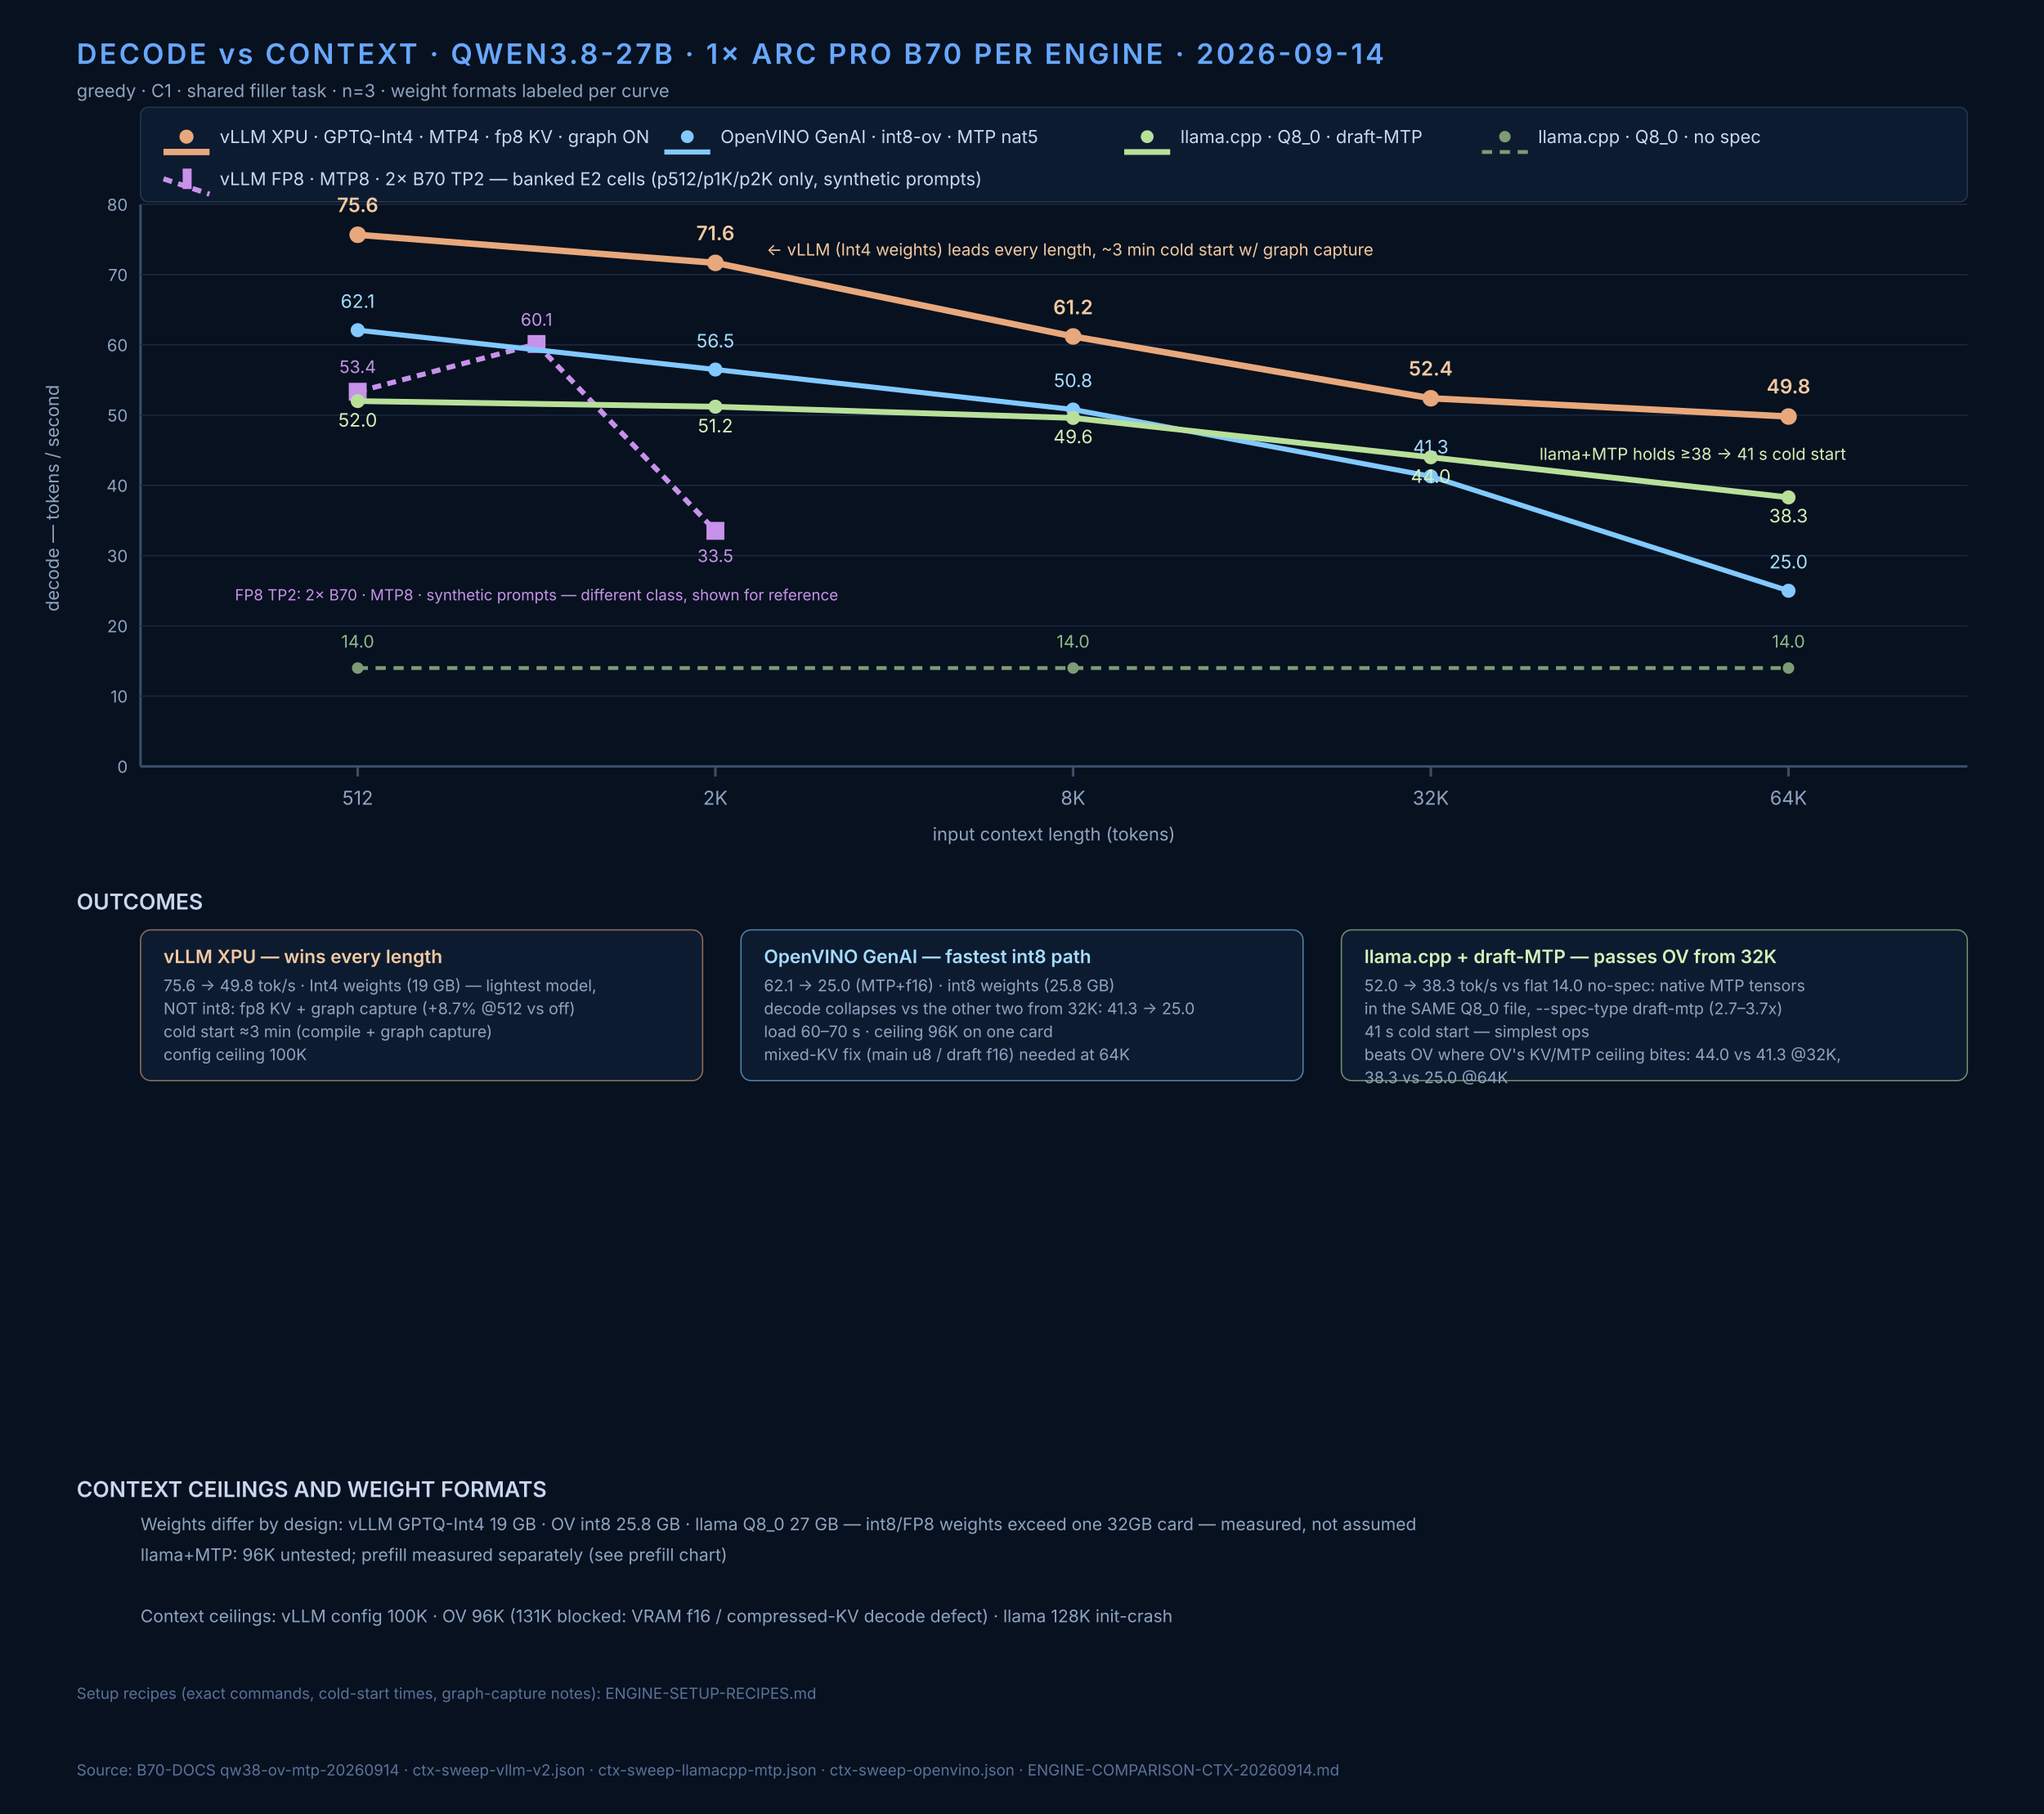
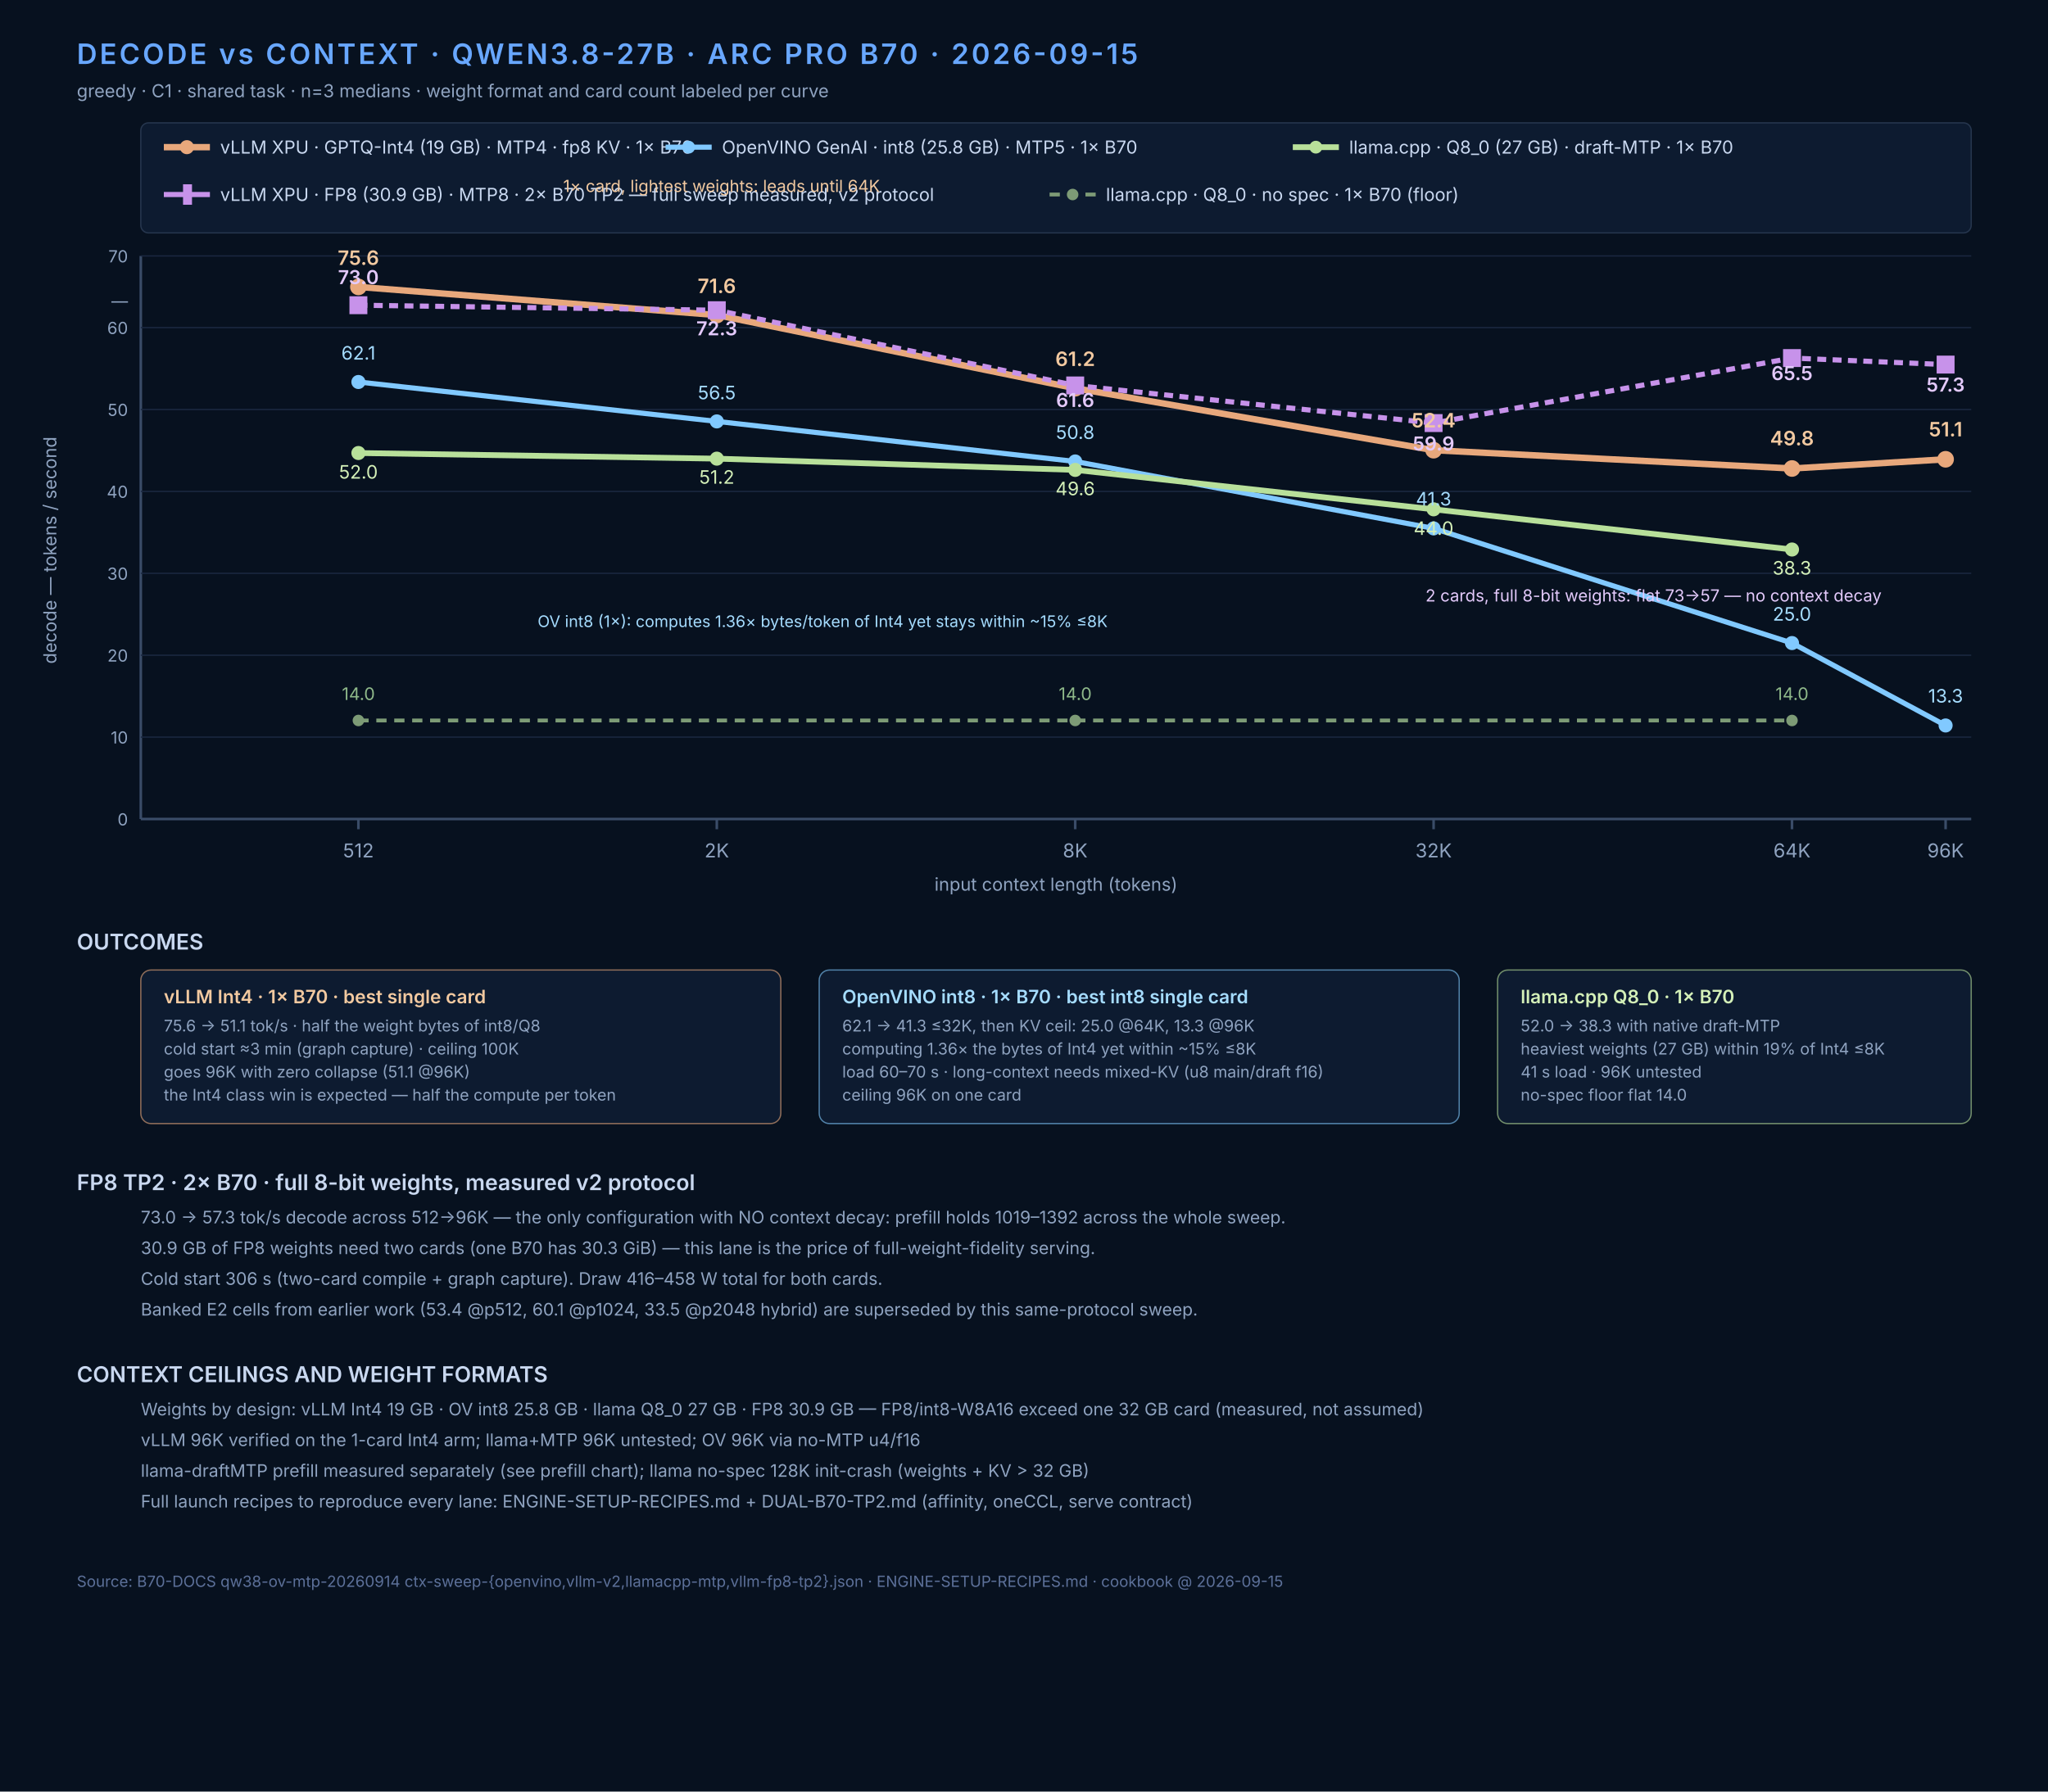
- <svg xmlns="http://www.w3.org/2000/svg" viewBox="0 0 1600 1420" width="1600" height="1420" role="img" aria-labelledby="t d">
-   <rect width="1600" height="1460" fill="#07111f" />
-   <text x="60" y="50" fill="#68a7ff" font-size="22" font-weight="600" font-family="Segoe UI, Inter, sans-serif" letter-spacing="2">DECODE vs CONTEXT · QWEN3.8-27B · 1× ARC PRO B70 PER ENGINE · 2026-09-14</text>
-   <text x="60" y="76" fill="#8fa3c0" font-size="14" font-family="Segoe UI, Inter, sans-serif">greedy · C1 · shared filler task · n=3 · weight formats labeled per curve</text>
-   <rect x="110" y="84" width="1430" height="74" rx="6" fill="#0d1b30" stroke="#26364e" />
+ <svg xmlns="http://www.w3.org/2000/svg" viewBox="0 0 1600 1400" width="1600" height="1400" role="img" aria-labelledby="t d">
+   <rect width="1600" height="1400" fill="#07111f" />
+   <text x="60" y="50" fill="#68a7ff" font-size="22" font-weight="600" font-family="Segoe UI, Inter, sans-serif" letter-spacing="2">DECODE vs CONTEXT · QWEN3.8-27B · ARC PRO B70 · 2026-09-15</text>
+   <text x="60" y="76" fill="#8fa3c0" font-size="14" font-family="Segoe UI, Inter, sans-serif">greedy · C1 · shared task · n=3 medians · weight format and card count labeled per curve</text>
+   <rect x="110" y="96" width="1430" height="86" rx="6" fill="#0d1b30" stroke="#26364e" />
  <g font-size="14" font-family="Segoe UI, Inter, sans-serif">
-     <line x1="128" y1="119" x2="164" y2="119" stroke="#e8a87c" stroke-width="5" />
-     <circle cx="146" cy="107" r="5.5" fill="#e8a87c" />
-     <text x="172" y="112" fill="#c9d8f0">vLLM XPU · GPTQ-Int4 · MTP4 · fp8 KV · graph ON</text>
-     <line x1="520" y1="119" x2="556" y2="119" stroke="#81c9ff" stroke-width="4" />
-     <circle cx="538" cy="107" r="5" fill="#81c9ff" />
-     <text x="564" y="112" fill="#c9d8f0">OpenVINO GenAI · int8-ov · MTP nat5</text>
-     <line x1="880" y1="119" x2="916" y2="119" stroke="#b8e09a" stroke-width="4.5" />
-     <circle cx="898" cy="107" r="5" fill="#b8e09a" />
-     <text x="924" y="112" fill="#c9d8f0">llama.cpp · Q8_0 · draft-MTP</text>
-     <line x1="1160" y1="119" x2="1196" y2="119" stroke="#7d9b76" stroke-width="3" stroke-dasharray="8,6" />
-     <circle cx="1178" cy="107" r="4.5" fill="#7d9b76" />
-     <text x="1204" y="112" fill="#c9d8f0">llama.cpp · Q8_0 · no spec</text>
-     <line x1="128" y1="140" x2="164" y2="152" stroke="#c792ea" stroke-width="4" stroke-dasharray="7,5" />
-     <rect x="143" y="132" width="7" height="16" fill="#c792ea" />
-     <text x="172" y="145" fill="#c9d8f0">vLLM FP8 · MTP8 · 2× B70 TP2 — banked E2 cells (p512/p1K/p2K only, synthetic prompts)</text>
+     <line x1="128" y1="115" x2="164" y2="115" stroke="#e8a87c" stroke-width="5" />
+     <circle cx="146" cy="115" r="5.5" fill="#e8a87c" />
+     <text x="172" y="120" fill="#c9d8f0">vLLM XPU · GPTQ-Int4 (19 GB) · MTP4 · fp8 KV · 1× B70</text>
+     <line x1="520" y1="115" x2="556" y2="115" stroke="#81c9ff" stroke-width="4" />
+     <circle cx="538" cy="115" r="5" fill="#81c9ff" />
+     <text x="564" y="120" fill="#c9d8f0">OpenVINO GenAI · int8 (25.8 GB) · MTP5 · 1× B70</text>
+     <line x1="1010" y1="115" x2="1046" y2="115" stroke="#b8e09a" stroke-width="4.5" />
+     <circle cx="1028" cy="115" r="5" fill="#b8e09a" />
+     <text x="1054" y="120" fill="#c9d8f0">llama.cpp · Q8_0 (27 GB) · draft-MTP · 1× B70</text>
+     <line x1="128" y1="152" x2="164" y2="152" stroke="#c792ea" stroke-width="4" />
+     <rect x="143" y="144" width="7" height="16" fill="#c792ea" />
+     <text x="172" y="157" fill="#c9d8f0">vLLM XPU · FP8 (30.9 GB) · MTP8 · 2× B70 TP2 — full sweep measured, v2 protocol</text>
+     <line x1="820" y1="152" x2="856" y2="152" stroke="#7d9b76" stroke-width="3" stroke-dasharray="8,6" />
+     <circle cx="838" cy="152" r="4.5" fill="#7d9b76" />
+     <text x="864" y="157" fill="#c9d8f0">llama.cpp · Q8_0 · no spec · 1× B70 (floor)</text>
  </g>
-   <line x1="110" y1="600" x2="1540" y2="600" stroke="#3a4c68" stroke-width="2" />
-   <line x1="110" y1="160" x2="110" y2="600" stroke="#3a4c68" stroke-width="2" />
+   <line x1="110" y1="640" x2="1540" y2="640" stroke="#3a4c68" stroke-width="2" />
+   <line x1="110" y1="200" x2="110" y2="640" stroke="#3a4c68" stroke-width="2" />
  <g stroke="#1a2740" stroke-width="1">
-     <line x1="110" y1="545" x2="1540" y2="545" />
-     <line x1="110" y1="490" x2="1540" y2="490" />
-     <line x1="110" y1="435" x2="1540" y2="435" />
-     <line x1="110" y1="380" x2="1540" y2="380" />
-     <line x1="110" y1="325" x2="1540" y2="325" />
-     <line x1="110" y1="270" x2="1540" y2="270" />
-     <line x1="110" y1="215" x2="1540" y2="215" />
-     <line x1="110" y1="160" x2="1540" y2="160" />
+     <line x1="110" y1="576" x2="1540" y2="576" />
+     <line x1="110" y1="512" x2="1540" y2="512" />
+     <line x1="110" y1="448" x2="1540" y2="448" />
+     <line x1="110" y1="384" x2="1540" y2="384" />
+     <line x1="110" y1="320" x2="1540" y2="320" />
+     <line x1="110" y1="256" x2="1540" y2="256" />
+     <line x1="110" y1="200" x2="1540" y2="200" />
  </g>
  <g fill="#8fa3c0" font-size="13" font-family="Segoe UI, Inter, sans-serif" text-anchor="end">
-     <text x="100" y="605">0</text>
-     <text x="100" y="550">10</text>
-     <text x="100" y="495">20</text>
-     <text x="100" y="440">30</text>
-     <text x="100" y="385">40</text>
-     <text x="100" y="330">50</text>
-     <text x="100" y="275">60</text>
-     <text x="100" y="220">70</text>
-     <text x="100" y="165">80</text>
+     <text x="100" y="645">0</text>
+     <text x="100" y="581">10</text>
+     <text x="100" y="517">20</text>
+     <text x="100" y="453">30</text>
+     <text x="100" y="389">40</text>
+     <text x="100" y="325">50</text>
+     <text x="100" y="261">60</text>
+     <text x="100" y="205">70</text>
+     <text x="100" y="240">—</text>
  </g>
-   <text x="46" y="390" fill="#8fa3c0" font-size="14" font-family="Segoe UI, Inter, sans-serif" transform="rotate(-90 46 390)" text-anchor="middle">decode — tokens / second</text>
+   <text x="44" y="430" fill="#8fa3c0" font-size="14" font-family="Segoe UI, Inter, sans-serif" transform="rotate(-90 44 430)" text-anchor="middle">decode — tokens / second</text>
  <g stroke="#3a4c68" stroke-width="2">
-     <line x1="280" y1="600" x2="280" y2="608" />
-     <line x1="560" y1="600" x2="560" y2="608" />
-     <line x1="840" y1="600" x2="840" y2="608" />
-     <line x1="1120" y1="600" x2="1120" y2="608" />
-     <line x1="1400" y1="600" x2="1400" y2="608" />
+     <line x1="280" y1="640" x2="280" y2="648" />
+     <line x1="560" y1="640" x2="560" y2="648" />
+     <line x1="840" y1="640" x2="840" y2="648" />
+     <line x1="1120" y1="640" x2="1120" y2="648" />
+     <line x1="1400" y1="640" x2="1400" y2="648" />
+     <line x1="1520" y1="640" x2="1520" y2="648" />
  </g>
  <g fill="#8fa3c0" font-size="15" font-family="Segoe UI, Inter, sans-serif" text-anchor="middle">
-     <text x="280" y="630">512</text>
-     <text x="560" y="630">2K</text>
-     <text x="840" y="630">8K</text>
-     <text x="1120" y="630">32K</text>
-     <text x="1400" y="630">64K</text>
+     <text x="280" y="670">512</text>
+     <text x="560" y="670">2K</text>
+     <text x="840" y="670">8K</text>
+     <text x="1120" y="670">32K</text>
+     <text x="1400" y="670">64K</text>
+     <text x="1520" y="670">96K</text>
  </g>
-   <text x="825" y="658" fill="#8fa3c0" font-size="14" font-family="Segoe UI, Inter, sans-serif" text-anchor="middle">input context length (tokens)</text>
-   <polyline points="280,306.7 420,269.3 560,415.6" fill="none" stroke="#c792ea" stroke-width="4" stroke-dasharray="7,5" />
+   <text x="825" y="696" fill="#8fa3c0" font-size="14" font-family="Segoe UI, Inter, sans-serif" text-anchor="middle">input context length (tokens)</text>
+   <polyline points="280,224.2 560,246.2 840,303.4 1120,351.8 1400,366.1 1520,358.9" fill="none" stroke="#e8a87c" stroke-width="5" />
+   <g fill="#e8a87c">
+     <circle cx="280" cy="224.2" r="6.5" />
+     <circle cx="560" cy="246.2" r="6.5" />
+     <circle cx="840" cy="303.4" r="6.5" />
+     <circle cx="1120" cy="351.8" r="6.5" />
+     <circle cx="1400" cy="366.1" r="6.5" />
+     <circle cx="1520" cy="358.9" r="6.5" />
+   </g>
+   <polyline points="280,298.5 560,329.3 840,360.6 1120,412.9 1400,502.5 1520,566.9" fill="none" stroke="#81c9ff" stroke-width="4" />
+   <g fill="#81c9ff">
+     <circle cx="280" cy="298.5" r="5.5" />
+     <circle cx="560" cy="329.3" r="5.5" />
+     <circle cx="840" cy="360.6" r="5.5" />
+     <circle cx="1120" cy="412.9" r="5.5" />
+     <circle cx="1400" cy="502.5" r="5.5" />
+     <circle cx="1520" cy="566.9" r="5.5" />
+   </g>
+   <polyline points="280,354 560,358.4 840,367.2 1120,398 1400,429.4" fill="none" stroke="#b8e09a" stroke-width="4.5" />
+   <g fill="#b8e09a">
+     <circle cx="280" cy="354" r="5.5" />
+     <circle cx="560" cy="358.4" r="5.5" />
+     <circle cx="840" cy="367.2" r="5.5" />
+     <circle cx="1120" cy="398" r="5.5" />
+     <circle cx="1400" cy="429.4" r="5.5" />
+   </g>
+   <polyline points="280,563 560,563 840,563 1120,563 1400,563" fill="none" stroke="#7d9b76" stroke-width="3" stroke-dasharray="8,6" />
+   <g fill="#7d9b76">
+     <circle cx="280" cy="563" r="4.5" />
+     <circle cx="840" cy="563" r="4.5" />
+     <circle cx="1400" cy="563" r="4.5" />
+   </g>
+   <polyline points="280,238.5 560,242.4 840,301.2 1120,330.6 1400,279.8 1520,284.9" fill="none" stroke="#c792ea" stroke-width="4" stroke-dasharray="7,5" />
  <g fill="#c792ea">
-     <rect x="273" y="299.7" width="14" height="14" />
-     <rect x="413" y="262.3" width="14" height="14" />
-     <rect x="553" y="408.6" width="14" height="14" />
-   </g>
-   <g fill="#c792ea" font-size="13.5" font-family="Segoe UI, Inter, sans-serif" text-anchor="middle">
-     <text x="280" y="292">53.4</text>
-     <text x="420" y="255">60.1</text>
-     <text x="560" y="440">33.5</text>
-   </g>
-   <text x="420" y="470" fill="#c792ea" font-size="12" font-family="Segoe UI, Inter, sans-serif" text-anchor="middle">FP8 TP2: 2× B70 · MTP8 · synthetic prompts — different class, shown for reference</text>
-   <polyline points="280,183.8 560,205.8 840,263.4 1120,311.8 1400,326.1" fill="none" stroke="#e8a87c" stroke-width="5" />
-   <g fill="#e8a87c">
-     <circle cx="280" cy="183.8" r="6.5" />
-     <circle cx="560" cy="205.8" r="6.5" />
-     <circle cx="840" cy="263.4" r="6.5" />
-     <circle cx="1120" cy="311.8" r="6.5" />
-     <circle cx="1400" cy="326.1" r="6.5" />
-   </g>
-   <polyline points="280,258.5 560,289.3 840,320.6 1120,372.9 1400,462.5" fill="none" stroke="#81c9ff" stroke-width="4" />
-   <g fill="#81c9ff">
-     <circle cx="280" cy="258.5" r="5.5" />
-     <circle cx="560" cy="289.3" r="5.5" />
-     <circle cx="840" cy="320.6" r="5.5" />
-     <circle cx="1120" cy="372.9" r="5.5" />
-     <circle cx="1400" cy="462.5" r="5.5" />
-   </g>
-   <polyline points="280,314 560,318.4 840,327.2 1120,358 1400,389.4" fill="none" stroke="#b8e09a" stroke-width="4.5" />
-   <g fill="#b8e09a">
-     <circle cx="280" cy="314" r="5.5" />
-     <circle cx="560" cy="318.4" r="5.5" />
-     <circle cx="840" cy="327.2" r="5.5" />
-     <circle cx="1120" cy="358" r="5.5" />
-     <circle cx="1400" cy="389.4" r="5.5" />
-   </g>
-   <polyline points="280,523 560,523 840,523 1120,523 1400,523" fill="none" stroke="#7d9b76" stroke-width="3" stroke-dasharray="8,6" />
-   <g fill="#7d9b76">
-     <circle cx="280" cy="523" r="4.5" />
-     <circle cx="840" cy="523" r="4.5" />
-     <circle cx="1400" cy="523" r="4.5" />
+     <rect x="273" y="231.5" width="14" height="14" />
+     <rect x="553" y="235.4" width="14" height="14" />
+     <rect x="833" y="294.2" width="14" height="14" />
+     <rect x="1113" y="323.6" width="14" height="14" />
+     <rect x="1393" y="272.8" width="14" height="14" />
+     <rect x="1513" y="277.9" width="14" height="14" />
  </g>
  <g fill="#f2c9a0" font-size="15.5" font-weight="600" font-family="Segoe UI, Inter, sans-serif" text-anchor="middle">
-     <text x="280" y="166">75.6</text>
-     <text x="560" y="188">71.6</text>
-     <text x="840" y="246">61.2</text>
-     <text x="1120" y="294">52.4</text>
-     <text x="1400" y="308">49.8</text>
+     <text x="280" y="207">75.6</text>
+     <text x="560" y="229">71.6</text>
+     <text x="840" y="286">61.2</text>
+     <text x="1120" y="334">52.4</text>
+     <text x="1400" y="348">49.8</text>
+     <text x="1520" y="341">51.1</text>
  </g>
  <g fill="#a5dcff" font-size="14.5" font-family="Segoe UI, Inter, sans-serif" text-anchor="middle">
-     <text x="280" y="241">62.1</text>
-     <text x="560" y="272">56.5</text>
-     <text x="840" y="303">50.8</text>
-     <text x="1120" y="355">41.3</text>
-     <text x="1400" y="445">25.0</text>
+     <text x="280" y="281">62.1</text>
+     <text x="560" y="312">56.5</text>
+     <text x="840" y="343">50.8</text>
+     <text x="1120" y="395">41.3</text>
+     <text x="1400" y="485">25.0</text>
+     <text x="1520" y="549">13.3</text>
  </g>
  <g fill="#d4f0b8" font-size="14.5" font-family="Segoe UI, Inter, sans-serif" text-anchor="middle">
-     <text x="280" y="334">52.0</text>
-     <text x="560" y="338.5">51.2</text>
-     <text x="840" y="347">49.6</text>
-     <text x="1120" y="378">44.0</text>
-     <text x="1400" y="409">38.3</text>
+     <text x="280" y="374">52.0</text>
+     <text x="560" y="378">51.2</text>
+     <text x="840" y="387">49.6</text>
+     <text x="1120" y="418">44.0</text>
+     <text x="1400" y="449">38.3</text>
  </g>
  <g fill="#8fb98a" font-size="13.5" font-family="Segoe UI, Inter, sans-serif" text-anchor="middle">
-     <text x="280" y="507">14.0</text>
-     <text x="840" y="507">14.0</text>
-     <text x="1400" y="507">14.0</text>
+     <text x="280" y="547">14.0</text>
+     <text x="840" y="547">14.0</text>
+     <text x="1400" y="547">14.0</text>
  </g>
-   <text x="600" y="200" fill="#f2c9a0" font-size="13" font-family="Segoe UI, Inter, sans-serif">← vLLM (Int4 weights) leads every length, ~3 min cold start w/ graph capture</text>
-   <text x="1445" y="360" fill="#d4f0b8" font-size="13" font-family="Segoe UI, Inter, sans-serif" text-anchor="end">llama+MTP holds ≥38 → 41 s cold start</text>
-   <text x="60" y="712" fill="#c9d8f0" font-size="17" font-weight="600" font-family="Segoe UI, Inter, sans-serif">OUTCOMES</text>
+   <g fill="#e3c9fb" font-size="15" font-weight="600" font-family="Segoe UI, Inter, sans-serif" text-anchor="middle">
+     <text x="280" y="222">73.0</text>
+     <text x="560" y="262">72.3</text>
+     <text x="840" y="318">61.6</text>
+     <text x="1120" y="352">59.9</text>
+     <text x="1400" y="297">65.5</text>
+     <text x="1520" y="306">57.3</text>
+   </g>
+   <text x="440" y="150" fill="#f2c9a0" font-size="13" font-family="Segoe UI, Inter, sans-serif">1× card, lightest weights: leads until 64K</text>
+   <text x="1470" y="470" fill="#e3c9fb" font-size="13" font-family="Segoe UI, Inter, sans-serif" text-anchor="end">2 cards, full 8-bit weights: flat 73→57 — no context decay</text>
+   <text x="420" y="490" fill="#a5dcff" font-size="12.5" font-family="Segoe UI, Inter, sans-serif">OV int8 (1×): computes 1.36× bytes/token of Int4 yet stays within ~15% ≤8K</text>
+   <text x="60" y="742" fill="#c9d8f0" font-size="17" font-weight="600" font-family="Segoe UI, Inter, sans-serif">OUTCOMES</text>
  <g font-family="Segoe UI, Inter, sans-serif">
-     <rect x="110" y="728" width="440" height="118" rx="8" fill="#0d1b30" stroke="#e8a87c" stroke-opacity="0.6" />
-     <text x="128" y="754" fill="#f2c9a0" font-size="14.5" font-weight="600">vLLM XPU — wins every length</text>
-     <text x="128" y="776" fill="#8fa3c0" font-size="12.5">75.6 → 49.8 tok/s · Int4 weights (19 GB) — lightest model,</text>
-     <text x="128" y="794" fill="#8fa3c0" font-size="12.5">NOT int8: fp8 KV + graph capture (+8.7% @512 vs off)</text>
-     <text x="128" y="812" fill="#8fa3c0" font-size="12.5">cold start ≈3 min (compile + graph capture)</text>
-     <text x="128" y="830" fill="#8fa3c0" font-size="12.5">config ceiling 100K</text>
-     <rect x="580" y="728" width="440" height="118" rx="8" fill="#0d1b30" stroke="#81c9ff" stroke-opacity="0.6" />
-     <text x="598" y="754" fill="#a5dcff" font-size="14.5" font-weight="600">OpenVINO GenAI — fastest int8 path</text>
-     <text x="598" y="776" fill="#8fa3c0" font-size="12.5">62.1 → 25.0 (MTP+f16) · int8 weights (25.8 GB)</text>
-     <text x="598" y="794" fill="#8fa3c0" font-size="12.5">decode collapses vs the other two from 32K: 41.3 → 25.0</text>
-     <text x="598" y="812" fill="#8fa3c0" font-size="12.5">load 60–70 s · ceiling 96K on one card</text>
-     <text x="598" y="830" fill="#8fa3c0" font-size="12.5">mixed-KV fix (main u8 / draft f16) needed at 64K</text>
-     <rect x="1050" y="728" width="490" height="118" rx="8" fill="#0d1b30" stroke="#b8e09a" stroke-opacity="0.6" />
-     <text x="1068" y="754" fill="#d4f0b8" font-size="14.5" font-weight="600">llama.cpp + draft-MTP — passes OV from 32K</text>
-     <text x="1068" y="776" fill="#8fa3c0" font-size="12.5">52.0 → 38.3 tok/s vs flat 14.0 no-spec: native MTP tensors</text>
-     <text x="1068" y="794" fill="#8fa3c0" font-size="12.5">in the SAME Q8_0 file, --spec-type draft-mtp (2.7–3.7x)</text>
-     <text x="1068" y="812" fill="#8fa3c0" font-size="12.5">41 s cold start — simplest ops</text>
-     <text x="1068" y="830" fill="#8fa3c0" font-size="12.5">beats OV where OV's KV/MTP ceiling bites: 44.0 vs 41.3 @32K,</text>
-     <text x="1068" y="848" fill="#8fa3c0" font-size="12.5">38.3 vs 25.0 @64K</text>
+     <rect x="110" y="758" width="500" height="120" rx="8" fill="#0d1b30" stroke="#e8a87c" stroke-opacity="0.6" />
+     <text x="128" y="784" fill="#f2c9a0" font-size="14.5" font-weight="600">vLLM Int4 · 1× B70 · best single card</text>
+     <text x="128" y="806" fill="#8fa3c0" font-size="12.5">75.6 → 51.1 tok/s · half the weight bytes of int8/Q8</text>
+     <text x="128" y="824" fill="#8fa3c0" font-size="12.5">cold start ≈3 min (graph capture) · ceiling 100K</text>
+     <text x="128" y="842" fill="#8fa3c0" font-size="12.5">goes 96K with zero collapse (51.1 @96K)</text>
+     <text x="128" y="860" fill="#8fa3c0" font-size="12.5">the Int4 class win is expected — half the compute per token</text>
+     <rect x="640" y="758" width="500" height="120" rx="8" fill="#0d1b30" stroke="#81c9ff" stroke-opacity="0.6" />
+     <text x="658" y="784" fill="#a5dcff" font-size="14.5" font-weight="600">OpenVINO int8 · 1× B70 · best int8 single card</text>
+     <text x="658" y="806" fill="#8fa3c0" font-size="12.5">62.1 → 41.3 ≤32K, then KV ceil: 25.0 @64K, 13.3 @96K</text>
+     <text x="658" y="824" fill="#8fa3c0" font-size="12.5">computing 1.36× the bytes of Int4 yet within ~15% ≤8K</text>
+     <text x="658" y="842" fill="#8fa3c0" font-size="12.5">load 60–70 s · long-context needs mixed-KV (u8 main/draft f16)</text>
+     <text x="658" y="860" fill="#8fa3c0" font-size="12.5">ceiling 96K on one card</text>
+     <rect x="1170" y="758" width="370" height="120" rx="8" fill="#0d1b30" stroke="#b8e09a" stroke-opacity="0.6" />
+     <text x="1188" y="784" fill="#d4f0b8" font-size="14.5" font-weight="600">llama.cpp Q8_0 · 1× B70</text>
+     <text x="1188" y="806" fill="#8fa3c0" font-size="12.5">52.0 → 38.3 with native draft-MTP</text>
+     <text x="1188" y="824" fill="#8fa3c0" font-size="12.5">heaviest weights (27 GB) within 19% of Int4 ≤8K</text>
+     <text x="1188" y="842" fill="#8fa3c0" font-size="12.5">41 s load · 96K untested</text>
+     <text x="1188" y="860" fill="#8fa3c0" font-size="12.5">no-spec floor flat 14.0</text>
  </g>
-   <text x="60" y="1172" fill="#c9d8f0" font-size="17" font-weight="600" font-family="Segoe UI, Inter, sans-serif">CONTEXT CEILINGS AND WEIGHT FORMATS</text>
+   <text x="60" y="930" fill="#c9d8f0" font-size="17" font-weight="600" font-family="Segoe UI, Inter, sans-serif">FP8 TP2 · 2× B70 · full 8-bit weights, measured v2 protocol</text>
  <g fill="#8fa3c0" font-size="13.5" font-family="Segoe UI, Inter, sans-serif">
-     <text x="110" y="1198">Weights differ by design: vLLM GPTQ-Int4 19 GB · OV int8 25.8 GB · llama Q8_0 27 GB — int8/FP8 weights exceed one 32GB card — measured, not assumed</text>
-     <text x="110" y="1222" fill="#8fa3c0" font-size="13.5" font-family="Segoe UI, Inter, sans-serif">llama+MTP: 96K untested; prefill measured separately (see prefill chart)</text>
-     <text x="110" y="1270">Context ceilings: vLLM config 100K · OV 96K (131K blocked: VRAM f16 / compressed-KV decode defect) · llama 128K init-crash</text>
+     <text x="110" y="956">73.0 → 57.3 tok/s decode across 512→96K — the only configuration with NO context decay: prefill holds 1019–1392 across the whole sweep.</text>
+     <text x="110" y="980">30.9 GB of FP8 weights need two cards (one B70 has 30.3 GiB) — this lane is the price of full-weight-fidelity serving.</text>
+     <text x="110" y="1004">Cold start 306 s (two-card compile + graph capture). Draw 416–458 W total for both cards.</text>
+     <text x="110" y="1028">Banked E2 cells from earlier work (53.4 @p512, 60.1 @p1024, 33.5 @p2048 hybrid) are superseded by this same-protocol sweep.</text>
  </g>
-   <text x="60" y="1330" fill="#5c7099" font-size="12" font-family="Segoe UI, Inter, sans-serif">Setup recipes (exact commands, cold-start times, graph-capture notes): ENGINE-SETUP-RECIPES.md</text>
-   <text x="60" y="1390" fill="#5c7099" font-size="12" font-family="Segoe UI, Inter, sans-serif">Source: B70-DOCS qw38-ov-mtp-20260914 · ctx-sweep-vllm-v2.json · ctx-sweep-llamacpp-mtp.json · ctx-sweep-openvino.json · ENGINE-COMPARISON-CTX-20260914.md</text>
+   <text x="60" y="1080" fill="#c9d8f0" font-size="17" font-weight="600" font-family="Segoe UI, Inter, sans-serif">CONTEXT CEILINGS AND WEIGHT FORMATS</text>
+   <g fill="#8fa3c0" font-size="13.5" font-family="Segoe UI, Inter, sans-serif">
+     <text x="110" y="1106">Weights by design: vLLM Int4 19 GB · OV int8 25.8 GB · llama Q8_0 27 GB · FP8 30.9 GB — FP8/int8-W8A16 exceed one 32 GB card (measured, not assumed)</text>
+     <text x="110" y="1130">vLLM 96K verified on the 1-card Int4 arm; llama+MTP 96K untested; OV 96K via no-MTP u4/f16</text>
+     <text x="110" y="1154">llama-draftMTP prefill measured separately (see prefill chart); llama no-spec 128K init-crash (weights + KV &gt; 32 GB)</text>
+     <text x="110" y="1178">Full launch recipes to reproduce every lane: ENGINE-SETUP-RECIPES.md + DUAL-B70-TP2.md (affinity, oneCCL, serve contract)</text>
+   </g>
+   <text x="60" y="1240" fill="#5c7099" font-size="12" font-family="Segoe UI, Inter, sans-serif">Source: B70-DOCS qw38-ov-mtp-20260914 ctx-sweep-{openvino,vllm-v2,llamacpp-mtp,vllm-fp8-tp2}.json · ENGINE-SETUP-RECIPES.md · cookbook @ 2026-09-15</text>
</svg>
